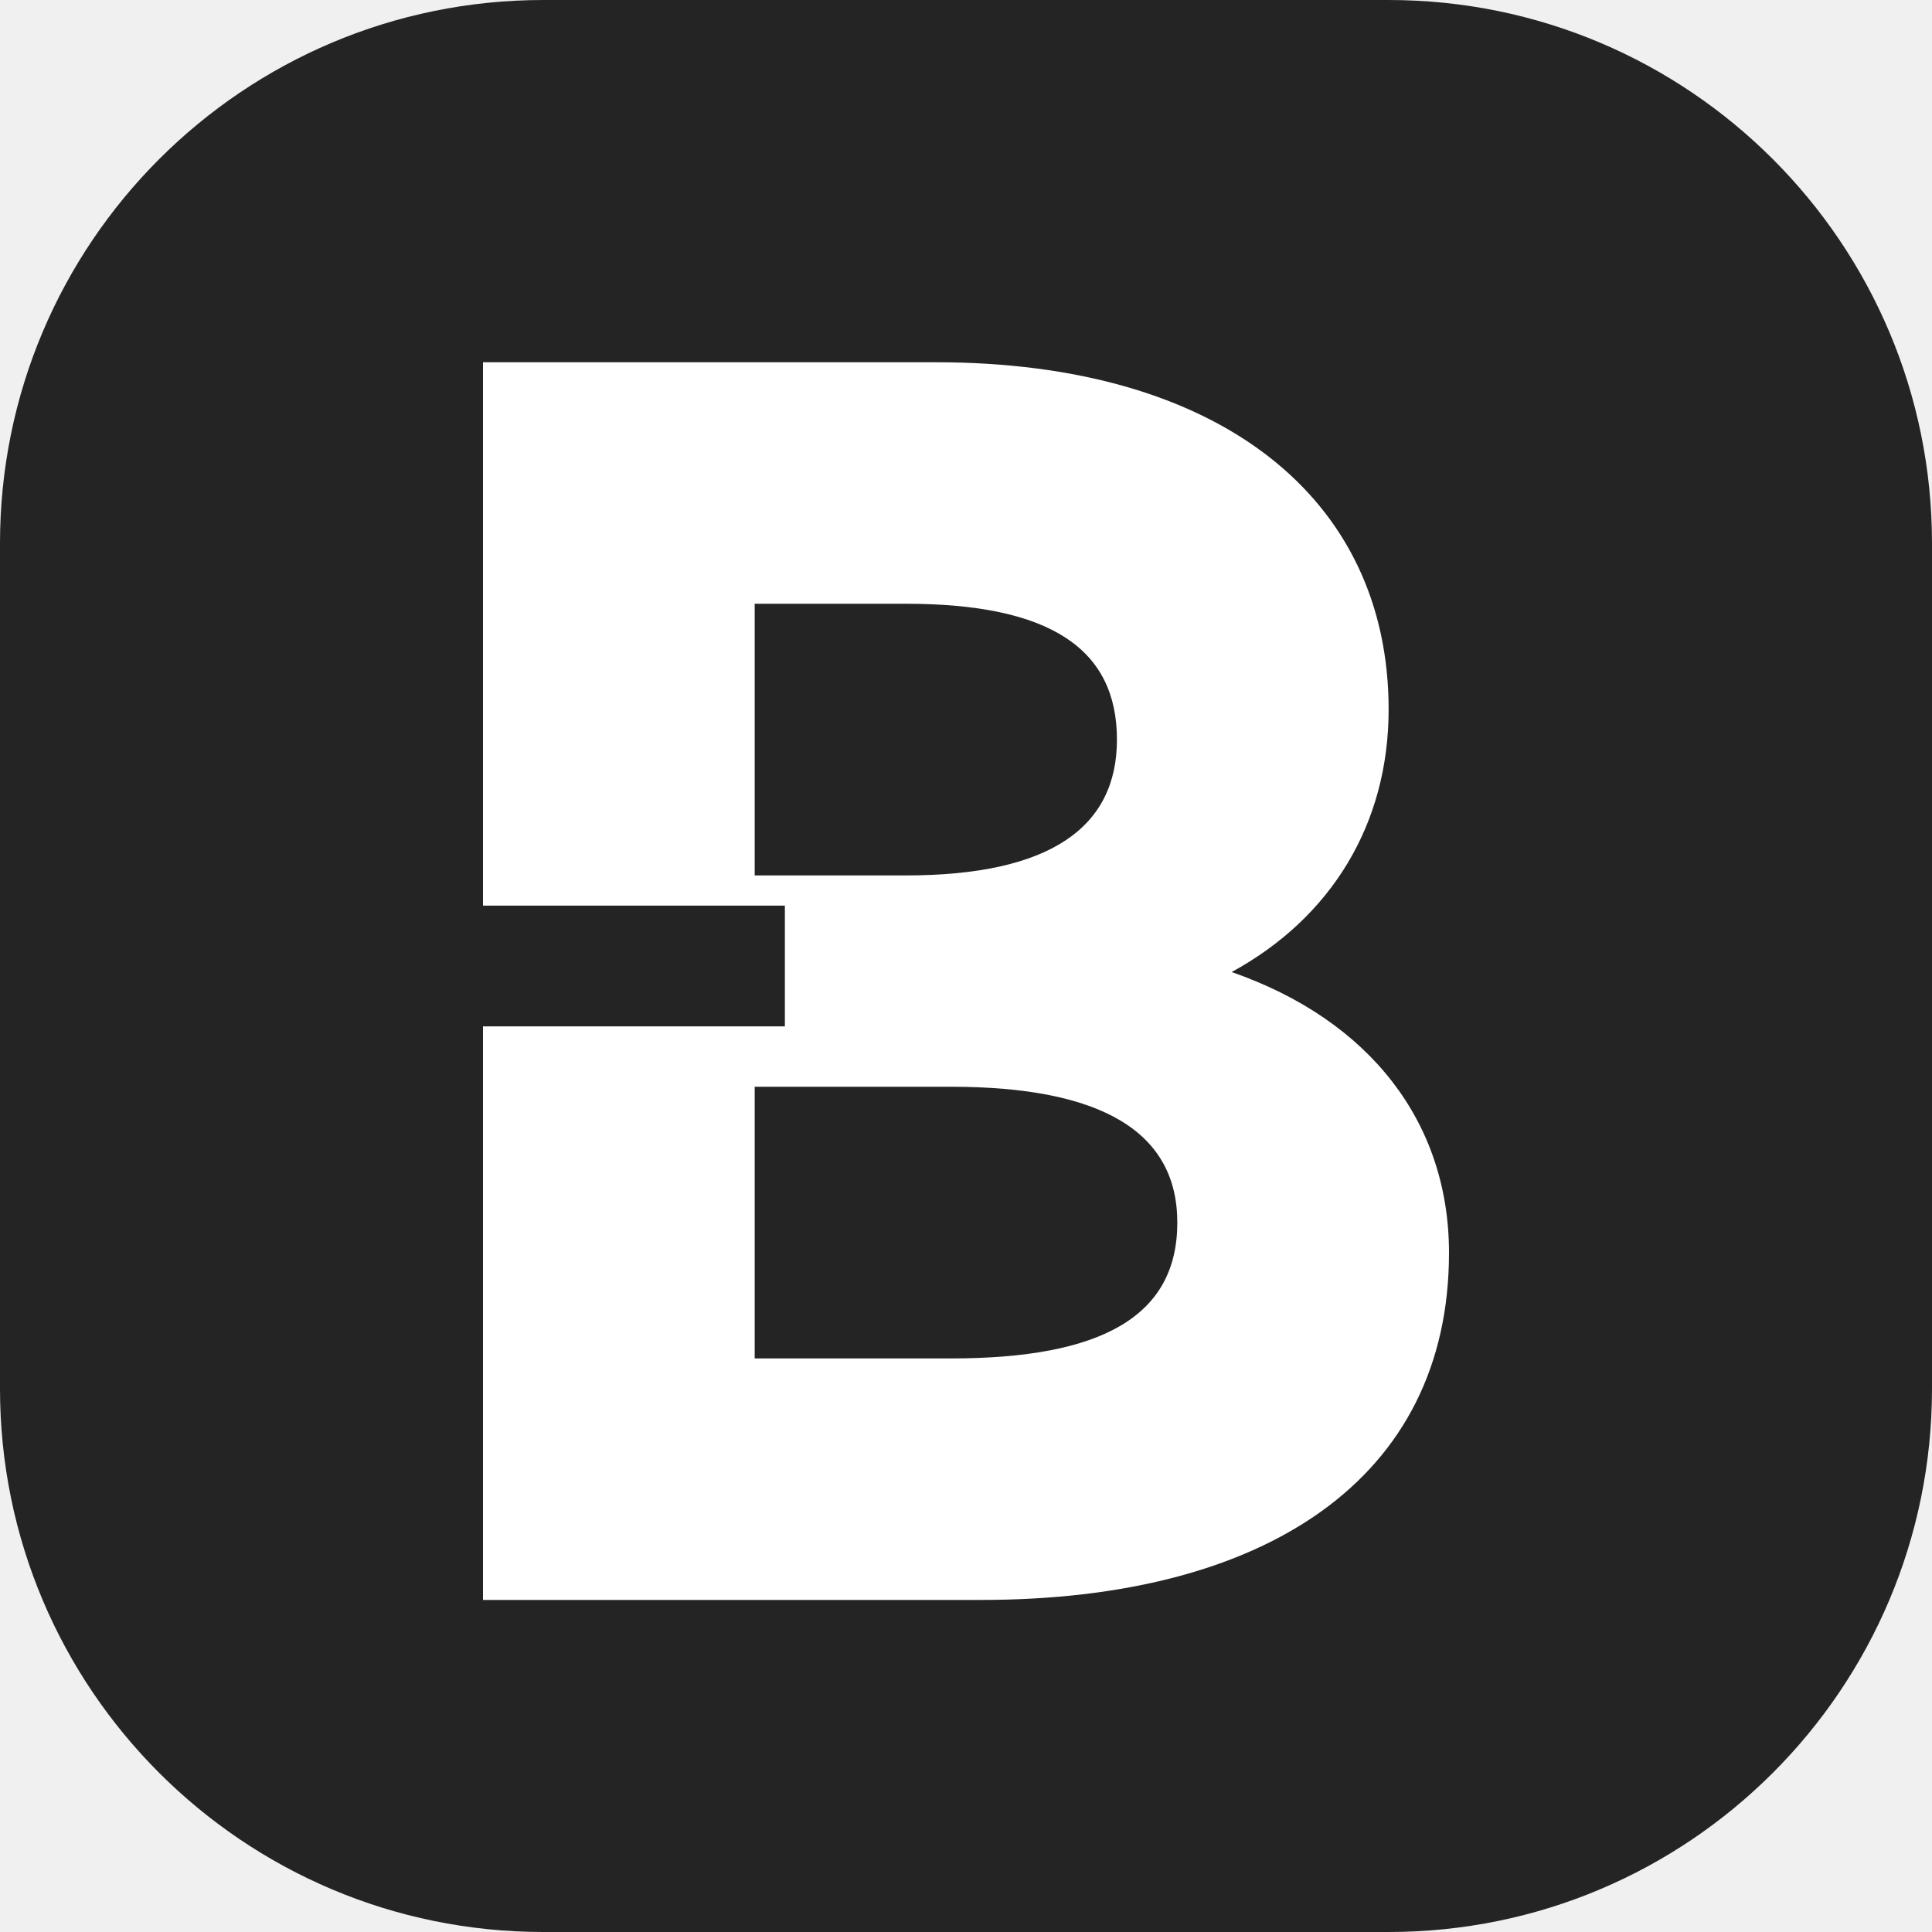
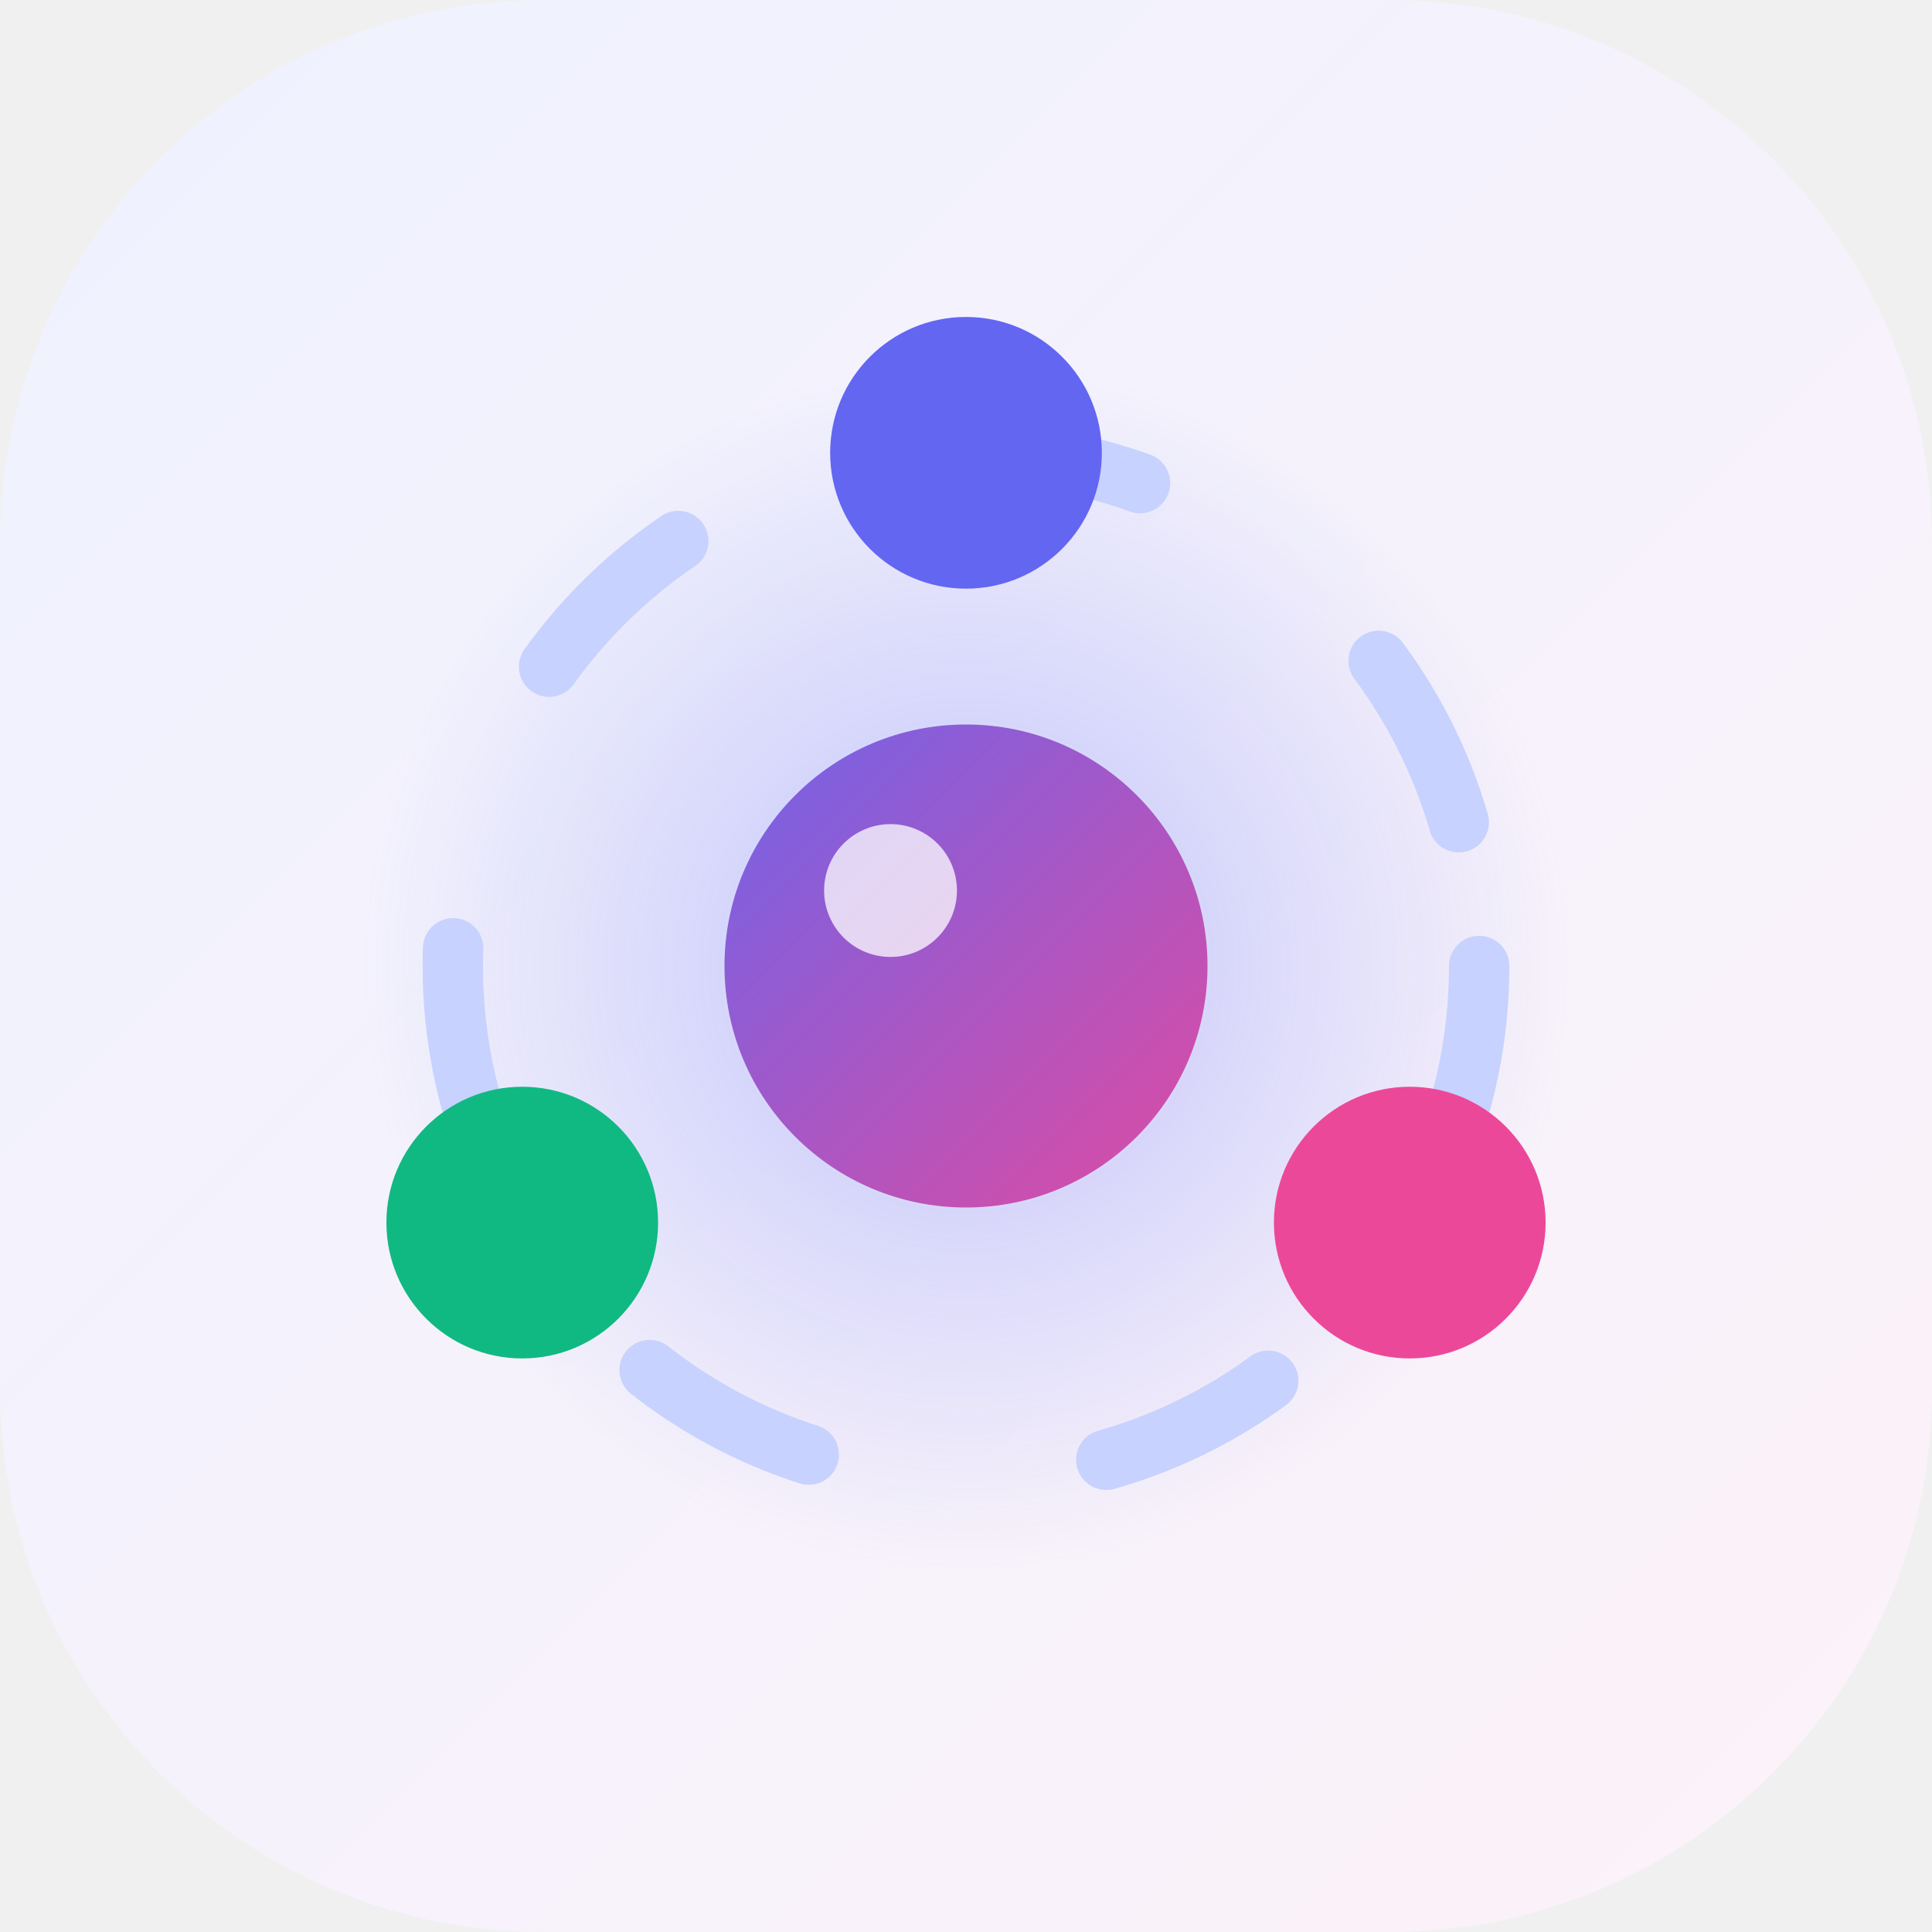
- <svg xmlns="http://www.w3.org/2000/svg" viewBox="0 0 64 64" fill="none">
-   <rect width="64" height="64" rx="18" fill="#242424" />
-   <path fill-rule="evenodd" clip-rule="evenodd" d="M18 14H33C42.4 14 48 18.5 48 25.5C48 29.3 46.1 32.4 42.8 34.2C47.4 35.8 50 39.2 50 43.5C50 51 43.9 55 34.5 55H18V14ZM27 22V31H32C36.8 31 39 29.4 39 26.5C39 23.5 36.8 22 32 22H27ZM27 38V47H33.5C38.5 47 41 45.6 41 42.5C41 39.5 38.5 38 33.5 38H27Z" fill="#FFFFFF" transform="translate(-2 -2)" />
-   <path d="M12 32H26" stroke="#242424" stroke-width="4" />
+ <svg xmlns="http://www.w3.org/2000/svg" width="64" height="64" viewBox="0 0 64 64" fill="none" aria-label="Botly" role="img">
+   <defs>
+     <linearGradient id="bg" x1="0" y1="0" x2="64" y2="64" gradientUnits="userSpaceOnUse">
+       <stop stop-color="#EEF2FF">
+ </stop>
+       <stop offset="1" stop-color="#FDF2F8">
+ </stop>
+     </linearGradient>
+     <linearGradient id="core" x1="22" y1="22" x2="42" y2="42" gradientUnits="userSpaceOnUse">
+       <stop stop-color="#6366F1">
+ </stop>
+       <stop offset="1" stop-color="#EC4899">
+ </stop>
+     </linearGradient>
+     <radialGradient id="glow" cx="0.5" cy="0.5" r="0.5">
+       <stop stop-color="#818CF8" stop-opacity="0.45">
+ </stop>
+       <stop offset="1" stop-color="#818CF8" stop-opacity="0">
+ </stop>
+     </radialGradient>
+   </defs>
+   <rect width="64" height="64" rx="18" fill="url(#bg)">
+ </rect>
+   <circle cx="32" cy="32" r="20" fill="url(#glow)">
+     <animate attributeName="r" values="18;22;18" dur="3s" repeatCount="indefinite">
+ </animate>
+     <animate attributeName="opacity" values="0.6;1;0.6" dur="3s" repeatCount="indefinite">
+ </animate>
+   </circle>
+   <circle cx="32" cy="32" r="17" stroke="#C7D2FE" stroke-width="2" stroke-linecap="round" stroke-dasharray="6 10" fill="none">
+     <animateTransform attributeName="transform" type="rotate" from="0 32 32" to="360 32 32" dur="14s" repeatCount="indefinite">
+ </animateTransform>
+   </circle>
+   <g>
+     <animateTransform attributeName="transform" type="rotate" from="0 32 32" to="360 32 32" dur="8s" repeatCount="indefinite">
+ </animateTransform>
+     <circle cx="32" cy="15" r="4.5" fill="#6366F1">
+       <animate attributeName="r" values="4.5;5.5;4.5" dur="2s" repeatCount="indefinite">
+ </animate>
+     </circle>
+     <circle cx="46.7" cy="40.5" r="4.5" fill="#EC4899">
+       <animate attributeName="r" values="4.5;5.5;4.5" dur="2s" begin="0.6s" repeatCount="indefinite">
+ </animate>
+     </circle>
+     <circle cx="17.3" cy="40.5" r="4.5" fill="#10B981">
+       <animate attributeName="r" values="4.5;5.5;4.5" dur="2s" begin="1.2s" repeatCount="indefinite">
+ </animate>
+     </circle>
+   </g>
+   <circle cx="32" cy="32" r="8" fill="url(#core)">
+     <animate attributeName="r" values="7.5;8.8;7.5" dur="3s" repeatCount="indefinite">
+ </animate>
+   </circle>
+   <circle cx="29.5" cy="29.5" r="2.2" fill="#FFFFFF" opacity="0.75">
+ </circle>
</svg>
